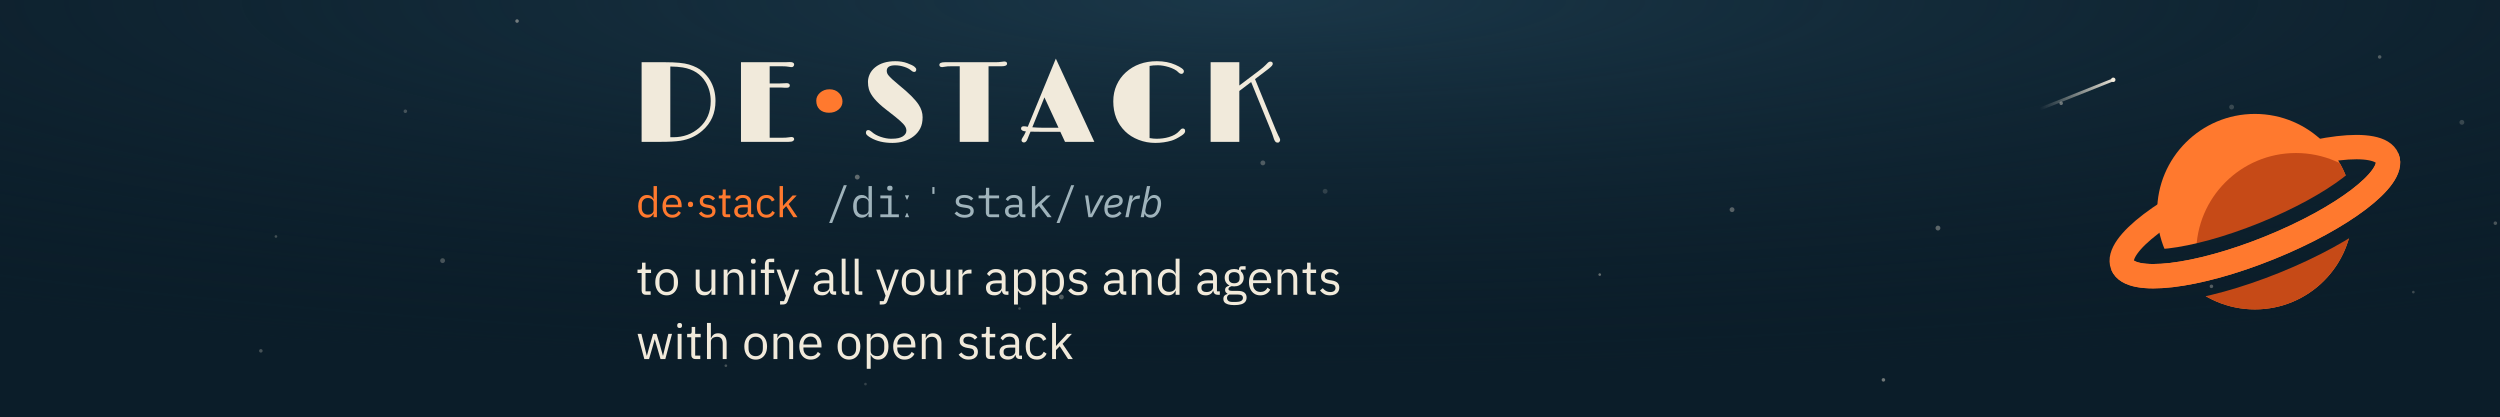
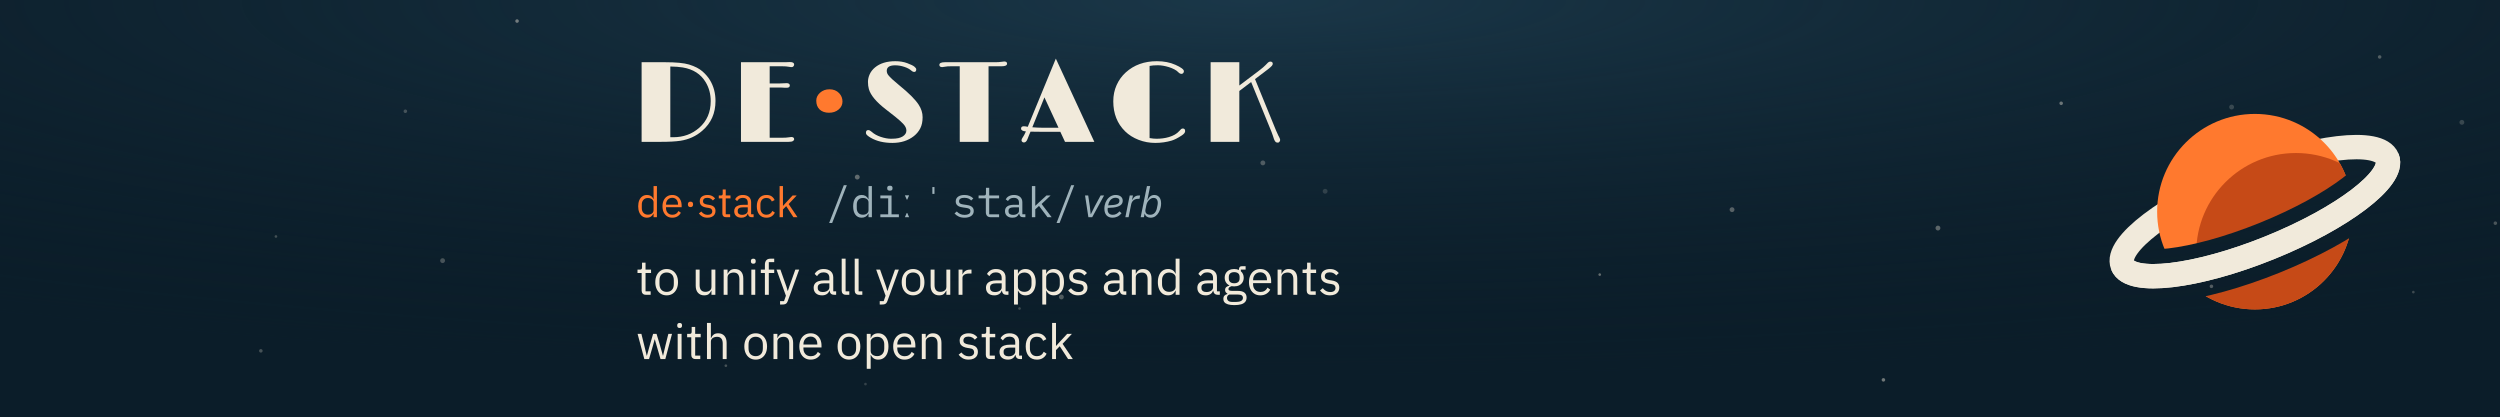
<svg xmlns="http://www.w3.org/2000/svg" width="4200" height="700" viewBox="0 0 1128 188" role="img" aria-label="Destack banner, 1128 by 191">
  <defs>
    <radialGradient id="b1light" cx="0.5" cy="0" r="0.9">
      <stop offset="0" stop-color="#1c3a4c" stop-opacity="0.9" />
      <stop offset="1" stop-color="#0b1d29" stop-opacity="0" />
    </radialGradient>
  </defs>
  <rect width="1128" height="191" fill="#0b1d29" />
  <rect width="1128" height="191" fill="url(#b1light)" />
  <circle cx="460.0" cy="139.2" r="0.60" fill="#f1eadb" opacity="0.22" />
  <circle cx="849.8" cy="171.4" r="0.80" fill="#f1eadb" opacity="0.44" />
  <circle cx="781.5" cy="94.6" r="1.10" fill="#f1eadb" opacity="0.32" />
  <circle cx="199.7" cy="117.6" r="1.10" fill="#f1eadb" opacity="0.26" />
  <circle cx="721.8" cy="123.9" r="0.60" fill="#f1eadb" opacity="0.38" />
  <circle cx="1125.9" cy="100.7" r="0.80" fill="#f1eadb" opacity="0.27" />
  <circle cx="1006.9" cy="48.3" r="1.10" fill="#f1eadb" opacity="0.19" />
  <circle cx="597.9" cy="86.3" r="1.10" fill="#f1eadb" opacity="0.15" />
  <circle cx="386.8" cy="79.9" r="1.10" fill="#f1eadb" opacity="0.36" />
  <circle cx="569.8" cy="73.5" r="1.10" fill="#f1eadb" opacity="0.28" />
  <circle cx="390.5" cy="173.3" r="0.60" fill="#f1eadb" opacity="0.18" />
  <circle cx="478.9" cy="134.0" r="1.10" fill="#f1eadb" opacity="0.30" />
  <circle cx="997.8" cy="129.2" r="0.80" fill="#f1eadb" opacity="0.31" />
  <circle cx="1088.9" cy="131.8" r="0.60" fill="#f1eadb" opacity="0.22" />
  <circle cx="930.0" cy="46.6" r="0.80" fill="#f1eadb" opacity="0.41" />
  <circle cx="233.3" cy="9.5" r="0.80" fill="#f1eadb" opacity="0.44" />
  <circle cx="124.5" cy="106.7" r="0.60" fill="#f1eadb" opacity="0.24" />
  <circle cx="182.9" cy="50.2" r="0.80" fill="#f1eadb" opacity="0.24" />
  <circle cx="117.7" cy="158.3" r="0.80" fill="#f1eadb" opacity="0.26" />
  <circle cx="1110.8" cy="55.2" r="1.10" fill="#f1eadb" opacity="0.19" />
  <circle cx="874.4" cy="102.9" r="1.10" fill="#f1eadb" opacity="0.35" />
  <circle cx="1073.7" cy="25.7" r="0.80" fill="#f1eadb" opacity="0.30" />
  <circle cx="327.5" cy="165.0" r="0.60" fill="#f1eadb" opacity="0.26" />
  <defs>
-     <linearGradient id="b1streak" x1="920.4" y1="49.2" x2="953.5" y2="36.0" gradientUnits="userSpaceOnUse">
-       <stop offset="0" stop-color="#f1eadb" stop-opacity="0" />
-       <stop offset="1" stop-color="#f1eadb" stop-opacity="0.95" />
-     </linearGradient>
-   </defs>
-   <path d="M920.4 49.2L953.5 36.0" stroke="url(#b1streak)" stroke-width="1.3" stroke-linecap="round" />
-   <circle cx="953.5" cy="36.0" r="1.0" fill="#f1eadb" />
-   <defs>
    <radialGradient id="b1halo">
      <stop offset="0.55" stop-color="#ff792e" stop-opacity="0.35" />
      <stop offset="1" stop-color="#ff792e" stop-opacity="0" />
    </radialGradient>
    <clipPath id="b1front">
      <path d="M-60 95.5H2094.8V175.5H-60Z" transform="rotate(-22 1017.4 95.5)" />
    </clipPath>
    <clipPath id="b1globe">
      <circle cx="1017.4" cy="95.5" r="44.1" />
    </clipPath>
    <clipPath id="b1lit">
      <circle cx="990.94" cy="69.04" r="44.10" />
    </clipPath>
    <mask id="b1cut" maskUnits="userSpaceOnUse" x="-60" y="-60" width="2154.8" height="311.0">
      <rect x="-60" y="-60" width="2154.8" height="311.0" fill="#fff" />
      <g clip-path="url(#b1front)">
        <ellipse cx="1017.4" cy="95.5" rx="64.4" ry="17.6" transform="rotate(-22 1017.4 95.5)" fill="none" stroke="#000" stroke-width="24.2" />
      </g>
    </mask>
  </defs>
-   <ellipse cx="1017.4" cy="95.5" rx="64.4" ry="17.6" transform="rotate(-22 1017.4 95.5)" fill="none" stroke="#ff792e" stroke-width="11.0" />
+   <ellipse cx="1017.4" cy="95.5" rx="64.4" ry="17.6" transform="rotate(-22 1017.4 95.5)" fill="none" stroke="#f1eadb" stroke-width="11.0" />
  <g mask="url(#b1cut)">
    <circle cx="1017.4" cy="95.5" r="44.1" fill="#ff792e" />
    <g clip-path="url(#b1globe)">
      <circle cx="1035.92" cy="114.02" r="44.98" fill="#c64a17" />
    </g>
  </g>
  <g clip-path="url(#b1front)">
-     <ellipse cx="1017.4" cy="95.5" rx="64.4" ry="17.6" transform="rotate(-22 1017.4 95.5)" fill="none" stroke="#ff792e" stroke-width="11.0" />
+     <ellipse cx="1017.4" cy="95.5" rx="64.4" ry="17.6" transform="rotate(-22 1017.4 95.5)" fill="none" stroke="#f1eadb" stroke-width="11.0" />
  </g>
  <g aria-label="Destack. de·stack /diːˈstak/ verb: to unify all your apps and agents with one open stack">
    <path fill="#f1eadb" transform="translate(285 64) scale(0.02539062 -0.02539062)" d="M177 1415L593 1415Q884 1415 1020 1374Q1175 1326 1259.5 1251Q1344 1176 1392 1096Q1490 933 1490 726Q1490 400 1256 198Q1090 53 865 19Q740 0 515 0L177 0ZM687 83Q703 82 716 82L739 82Q1010 82 1202 251Q1405 429 1405 724Q1405 910 1316 1059Q1187 1276 908 1322Q817 1337 687 1339Z" />
    <path fill="#f1eadb" transform="translate(330.2664 64) scale(0.02539062 -0.02539062)" d="M1054 86Q1105 86 1105 46Q1105 28 1083 14Q1061 0 1007 0L160 0L160 1415Q554 1415 948 1415L1030 1418Q1105 1418 1105 1374Q1105 1357 1092.5 1342.5Q1080 1328 1064 1328Q1038 1328 1009 1334Q966 1343 891 1343L670 1343L670 1038L852 1038Q852 1038 975 1043Q997 1043 1012.5 1032.5Q1028 1022 1028 1003Q1028 961 972 961L929 962Q896 965 874 965L670 965L670 73L891 73Q965 73 996 79Q1033 86 1054 86Z" />
    <path fill="#ff792e" transform="translate(365.8336 64) scale(0.02539062 -0.02539062)" d="M324 517Q270 517 227.5 532.5Q185 548 156 576Q97 634 97 732Q97 812 163 872Q232 934 332 934Q438 934 504 865Q563 802 563 717Q563 632 495 575Q426 517 324 517Z" />
    <path fill="#f1eadb" transform="translate(388.4008 64) scale(0.02539062 -0.02539062)" d="M177 72Q142 92 116.5 114Q91 136 91 161Q91 209 132 209Q159 209 192 179Q225 149 266 126.5Q307 104 355 88Q454 55 538 55Q622 55 667.5 66Q713 77 744 96Q810 137 810 201Q810 260 753 320Q705 371 617 442L446 576Q189 774 143 938Q127 995 127 1065Q127 1135 158.5 1203Q190 1271 252 1322Q385 1433 614 1433Q731 1433 824 1398.5Q917 1364 951 1337Q985 1310 985 1288Q985 1242 947 1242Q925 1242 900 1264Q875 1286 844.5 1302.5Q814 1319 775 1332Q691 1360 610 1360Q461 1360 461 1262Q461 1221 488 1186Q536 1125 675.5 1011.5Q815 898 899.5 813Q984 728 1028 660Q1098 553 1098 437.5Q1098 322 1057.5 241.5Q1017 161 944 103Q790 -19 562 -19Q334 -19 177 72Z" />
    <path fill="#f1eadb" transform="translate(423.8156 64) scale(0.02539062 -0.02539062)" d="M1204 1389Q1204 1343 1107 1343L875 1343L875 0L363 0L363 1343L213 1343Q136 1343 107 1336Q69 1328 52 1328Q1 1328 1 1368Q1 1415 100 1415L992 1415Q1061 1415 1094 1421Q1134 1428 1154 1428Q1204 1428 1204 1389Z" />
    <path fill="#f1eadb" transform="translate(460.4746 64) scale(0.02539062 -0.02539062)" d="M427 178Q244 178 177 181L148 112Q135 83 124 51Q101 -11 60 -11Q41 -11 29 1Q17 13 17 26Q17 48 36 75Q66 117 95 185Q9 193 9 235Q9 277 58 277Q88 277 128 267L627 1479L1311 0L790 0L707 178ZM209 259Q305 251 381 251L674 251L424 790Z" />
    <path fill="#f1eadb" transform="translate(500.0789 64) scale(0.02539062 -0.02539062)" d="M1324 237Q1365 237 1365 191Q1365 153 1307 115Q1199 44 1125 22Q986 -19 833 -19Q680 -19 538.5 35.5Q397 90 297 188Q88 394 88 720Q88 877 147 1008.5Q206 1140 310 1234Q530 1433 863 1433Q1050 1433 1192 1369Q1343 1302 1343 1255Q1343 1236 1330.5 1222Q1318 1208 1302 1208Q1270 1208 1244 1236.5Q1218 1265 1173.5 1288Q1129 1311 1076 1328Q968 1361 879.5 1361Q791 1361 733 1349L733 67Q803 55 857 55Q911 55 967 62Q1023 69 1077 85Q1198 121 1259 191Q1281 217 1294 227Q1307 237 1324 237Z" />
    <path fill="#f1eadb" transform="translate(541.7398 64) scale(0.02539062 -0.02539062)" d="M177 1415L687 1415L687 1001L1043 1270Q1118 1327 1152 1363Q1186 1399 1194.5 1406.5Q1203 1414 1210 1418Q1222 1426 1240.5 1426Q1259 1426 1270 1415.5Q1281 1405 1281 1392.5Q1281 1380 1278 1371.5Q1275 1363 1266 1352Q1246 1328 1190 1285L966 1115L1341 198Q1352 172 1362 152L1378 116L1396 82Q1403 68 1408 55Q1413 42 1412 30Q1411 18 1405 8Q1391 -14 1371 -14Q1343 -14 1329 2Q1311 24 1302 51L1284 107Q1275 135 1260 174L897 1063L687 904L687 0L177 0Z" />
    <path fill="#ff792e" transform="translate(287 98) scale(0.019 -0.019)" d="M415 0L415 84L411 84Q388 36 350.5 12Q313 -12 260 -12Q196 -12 148.5 21Q101 54 75.5 115Q50 176 50 258Q50 341 75.5 401.5Q101 462 148.5 495Q196 528 260 528Q313 528 352 504.5Q391 481 411 432L415 432L415 740L495 740L495 0ZM282 60Q319 60 349 72.5Q379 85 397 108.5Q415 132 415 165L415 357Q415 386 397 408Q379 430 349 443Q319 456 282 456Q215 456 175.5 413.5Q136 371 136 302L136 214Q136 145 175.5 102.5Q215 60 282 60Z" />
    <path fill="#ff792e" transform="translate(298.02 98) scale(0.019 -0.019)" d="M279 -12Q209 -12 157 21.5Q105 55 76 115.5Q47 176 47 258Q47 340 76 400.5Q105 461 157 494.5Q209 528 279 528Q348 528 398 495.5Q448 463 475 406Q502 349 502 276L502 238L131 238L131 214Q131 147 171.5 102.5Q212 58 284 58Q333 58 369.5 81Q406 104 426 147L483 106Q458 54 405 21Q352 -12 279 -12ZM279 461Q236 461 202.5 441Q169 421 150 385.5Q131 350 131 305L131 298L416 298L416 309Q416 355 399 389Q382 423 351 442Q320 461 279 461Z" />
    <path fill="#ff792e" transform="translate(308.451 98) scale(0.019 -0.019)" d="M163 240Q132 240 117 256.5Q102 273 102 298L102 311Q102 337 117 353Q132 369 163 369Q195 369 209.5 353Q224 337 224 311L224 298Q224 273 209.5 256.5Q195 240 163 240Z" />
    <path fill="#ff792e" transform="translate(314.645 98) scale(0.019 -0.019)" d="M240 -12Q169 -12 120 15.5Q71 43 36 89L93 135Q123 98 160 77Q197 56 246 56Q297 56 325.5 78Q354 100 354 140Q354 170 334.5 192Q315 214 264 221L223 227Q176 234 138 250.5Q100 267 78.5 297.5Q57 328 57 376Q57 453 109.5 490.5Q162 528 241 528Q283 528 315.5 518Q348 508 374 489.5Q400 471 421 445L368 397Q351 421 318 440.5Q285 460 235 460Q186 460 160 438.5Q134 417 134 380Q134 343 159.5 325.5Q185 308 233 300L273 294Q359 281 395 244.5Q431 208 431 149Q431 99 408 63Q385 27 342 7.5Q299 -12 240 -12Z" />
    <path fill="#ff792e" transform="translate(323.765 98) scale(0.019 -0.019)" d="M299 0L199 0Q158 0 136 24Q114 48 114 85L114 446L29 446L29 516L77 516Q103 516 112.5 526.5Q122 537 122 563L122 659L194 659L194 516L307 516L307 446L194 446L194 70L299 70Z" />
    <path fill="#ff792e" transform="translate(330.434 98) scale(0.019 -0.019)" d="M505 0L460 0Q428 0 408 13.5Q388 27 379 51Q370 75 370 106L370 113L401 84L366 84Q350 37 310.5 12.5Q271 -12 217 -12Q135 -12 89.5 30Q44 72 44 144Q44 193 68 226.5Q92 260 140.5 277.5Q189 295 264 295L366 295L366 346Q366 401 336 430Q306 459 244 459Q198 459 166 438Q134 417 113 382L65 427Q86 468 132 498Q178 528 248 528Q341 528 393.5 482Q446 436 446 354L446 70L505 70ZM366 235L260 235Q192 235 160 215Q128 195 128 157L128 136Q128 98 156 77Q184 56 230 56Q270 56 300.5 68.5Q331 81 348.5 102.5Q366 124 366 150Z" />
    <path fill="#ff792e" transform="translate(340.58 98) scale(0.019 -0.019)" d="M277 -12Q168 -12 107.5 61Q47 134 47 258Q47 382 107.5 455Q168 528 277 528Q354 528 401 494Q448 460 470 407L403 373Q389 413 356.5 435Q324 457 277 457Q206 457 169.5 413.5Q133 370 133 302L133 214Q133 147 169.5 103Q206 59 277 59Q326 59 361 82Q396 105 417 149L475 110Q450 55 400.5 21.5Q351 -12 277 -12Z" />
    <path fill="#ff792e" transform="translate(350.137 98) scale(0.019 -0.019)" d="M85 0L85 740L165 740L165 363L165 271L169 271L248 359L394 516L491 516L300 312L510 0L413 0L242 263L165 184L165 0Z" />
    <path fill="#9fb3bb" transform="translate(372.4 98) scale(0.019 -0.019)" d="M90 -138L438 760L510 760L162 -138Z" />
    <path fill="#9fb3bb" transform="translate(383.8 98) scale(0.019 -0.019)" d="M425 84L421 84Q371 -12 262 -12Q167 -12 113.5 59Q60 130 60 258Q60 386 113.5 457Q167 528 262 528Q371 528 421 432L425 432L425 740L505 740L505 0L425 0ZM293 59Q320 59 344 66Q368 73 386 86.5Q404 100 414.5 119.5Q425 139 425 165L425 351Q425 377 414.5 396.5Q404 416 386 429.5Q368 443 344 450Q320 457 293 457Q223 457 184.5 414.5Q146 372 146 302L146 214Q146 144 184.5 101.5Q223 59 293 59Z" />
    <path fill="#9fb3bb" transform="translate(395.2 98) scale(0.019 -0.019)" d="M332 630Q297 630 283 644.5Q269 659 269 681L269 697Q269 719 283 733.5Q297 748 332 748Q367 748 381 733.5Q395 719 395 697L395 681Q395 659 381 644.5Q367 630 332 630ZM106 68L292 68L292 448L106 448L106 516L372 516L372 68L546 68L546 0L106 0Z" />
    <path fill="#9fb3bb" transform="translate(406.6 98) scale(0.009277344 -0.009277344)" d="M387 1062L297 857L272 857L182 1062ZM387 0L182 0L272 205L297 205Z" />
    <path fill="#9fb3bb" transform="translate(418 98) scale(0.009277344 -0.009277344)" d="M392 1134L289 1134L289 1466L392 1466Z" />
    <path fill="#9fb3bb" transform="translate(429.4 98) scale(0.019 -0.019)" d="M306 -12Q225 -12 166.5 15.5Q108 43 67 89L121 136Q158 97 202 76Q246 55 308 55Q368 55 406.5 76.5Q445 98 445 144Q445 164 437.5 177.5Q430 191 417 199Q404 207 388 211.5Q372 216 354 219L273 231Q246 235 214.5 242Q183 249 157 264.5Q131 280 113.5 306Q96 332 96 374Q96 413 111.5 441.5Q127 470 155 489.5Q183 509 221 518.5Q259 528 304 528Q374 528 425.5 506Q477 484 514 445L462 396Q453 407 439.5 418.5Q426 430 406.5 439.5Q387 449 361 455Q335 461 301 461Q240 461 207.5 440Q175 419 175 379Q175 359 182.5 345.5Q190 332 203 324Q216 316 232.5 311.5Q249 307 266 304L347 292Q375 288 406 281Q437 274 463 258.5Q489 243 506.5 217Q524 191 524 149Q524 72 464.5 30Q405 -12 306 -12Z" />
    <path fill="#9fb3bb" transform="translate(440.8 98) scale(0.019 -0.019)" d="M325 0Q266 0 238.5 33Q211 66 211 118L211 448L39 448L39 516L167 516Q193 516 203.5 526.5Q214 537 214 563L214 698L291 698L291 516L526 516L526 448L291 448L291 68L526 68L526 0Z" />
    <path fill="#9fb3bb" transform="translate(452.2 98) scale(0.019 -0.019)" d="M495 0Q448 0 428 24Q408 48 403 84L398 84Q381 39 343.5 13.5Q306 -12 243 -12Q162 -12 114 30Q66 72 66 145Q66 217 118.5 256Q171 295 288 295L398 295L398 346Q398 403 366 431.5Q334 460 275 460Q223 460 190 439.5Q157 419 137 384L83 424Q93 444 110 463Q127 482 152 496.5Q177 511 209 519.5Q241 528 280 528Q371 528 424.5 482Q478 436 478 354L478 70L550 70L550 0ZM257 55Q288 55 313.5 62.5Q339 70 358 82.5Q377 95 387.5 112.5Q398 130 398 150L398 235L288 235Q216 235 183 215Q150 195 150 157L150 136Q150 96 178.5 75.5Q207 55 257 55Z" />
    <path fill="#9fb3bb" transform="translate(463.6 98) scale(0.019 -0.019)" d="M105 740L185 740L185 273L189 273L279 358L451 516L549 516L335 314L574 0L475 0L274 268L185 187L185 0L105 0Z" />
    <path fill="#9fb3bb" transform="translate(475 98) scale(0.019 -0.019)" d="M90 -138L438 760L510 760L162 -138Z" />
    <path fill="#9fb3bb" transform="translate(488.3 98) scale(0.019 -0.019)" d="M237 0L146 0L67 516L142 516L180 261L201 73L206 73L299 261L437 516L519 516Z" />
    <path fill="#9fb3bb" transform="translate(497.363 98) scale(0.019 -0.019)" d="M244 -12Q152 -12 100.5 43.5Q49 99 49 204Q49 224 51 244.5Q53 265 57 284Q71 352 107 407.5Q143 463 197 495.5Q251 528 319 528Q352 528 382 519.5Q412 511 435 494Q458 477 471.5 451Q485 425 485 390Q485 356 471 329Q457 302 429 282Q401 262 358 248.5Q315 235 258 228.5Q201 222 129 221Q128 211 127 199Q126 187 126 179Q126 124 157.5 90.5Q189 57 249 57Q298 57 337.5 79.5Q377 102 407 139L457 94Q409 36 354.5 12Q300 -12 244 -12ZM311 462Q271 462 236.5 443Q202 424 178.5 390Q155 356 145 310L139 281Q222 284 274.5 291.5Q327 299 355.5 312.5Q384 326 395 345Q406 364 406 391Q406 432 377 447Q348 462 311 462Z" />
    <path fill="#9fb3bb" transform="translate(507.072 98) scale(0.019 -0.019)" d="M113 0L36 0L140 516L217 516L195 413L200 413Q214 439 234 462.5Q254 486 283.5 501Q313 516 355 516L387 516L372 437L336 437Q289 437 255.5 419Q222 401 202 371.5Q182 342 175 307Z" />
    <path fill="#9fb3bb" transform="translate(513.988 98) scale(0.019 -0.019)" d="M36 0L185 740L262 740L194 404L197 404Q229 469 268 498.5Q307 528 364 528Q411 528 446.5 504Q482 480 501.5 436Q521 392 521 331Q521 309 519 286Q517 263 512 240Q499 176 468 118.5Q437 61 387.5 24.5Q338 -12 269 -12Q223 -12 184 11.5Q145 35 134 84L130 84L113 0ZM262 58Q325 58 366 99Q407 140 422 215L437 290Q439 303 440.5 315.5Q442 328 442 341Q442 375 431.5 401Q421 427 399.5 442.5Q378 458 343 458Q309 458 283.5 444Q258 430 235 407Q210 382 194 352Q178 322 170 283L149 178Q143 146 152.5 118.5Q162 91 189 74.5Q216 58 262 58Z" />
    <path fill="#f1eadb" transform="translate(287 133) scale(0.022 -0.022)" d="M299 0L199 0Q158 0 136 24Q114 48 114 85L114 446L29 446L29 516L77 516Q103 516 112.5 526.5Q122 537 122 563L122 659L194 659L194 516L307 516L307 446L194 446L194 70L299 70Z" />
    <path fill="#f1eadb" transform="translate(294.634 133) scale(0.022 -0.022)" d="M280 -12Q211 -12 158.5 21.5Q106 55 76.5 115.5Q47 176 47 258Q47 340 76.5 400.5Q106 461 158.5 494.5Q211 528 280 528Q349 528 401.5 494.5Q454 461 483.5 400.5Q513 340 513 258Q513 176 483.5 115.5Q454 55 401.5 21.5Q349 -12 280 -12ZM280 59Q345 59 386 99Q427 139 427 221L427 295Q427 377 386 417Q345 457 280 457Q216 457 174.5 417Q133 377 133 295L133 221Q133 139 174.5 99Q216 59 280 59Z" />
    <path fill="#f1eadb" transform="translate(306.954 133) scale(0.022 -0.022)" d="" />
    <path fill="#f1eadb" transform="translate(312.146 133) scale(0.022 -0.022)" d="M403 0L403 84L399 84Q384 47 351.5 17.5Q319 -12 254 -12Q175 -12 127.5 39.5Q80 91 80 185L80 516L160 516L160 199Q160 130 190 95Q220 60 278 60Q310 60 338.5 70.5Q367 81 385 103Q403 125 403 159L403 516L483 516L483 0Z" />
    <path fill="#f1eadb" transform="translate(324.642 133) scale(0.022 -0.022)" d="M165 0L85 0L85 516L165 516L165 432L169 432Q188 476 222.5 502Q257 528 315 528Q395 528 441.5 476.5Q488 425 488 331L488 0L408 0L408 317Q408 386 378.5 421Q349 456 291 456Q259 456 230 445.5Q201 435 183 413Q165 391 165 358Z" />
    <path fill="#f1eadb" transform="translate(337.138 133) scale(0.022 -0.022)" d="M125 637Q100 637 88 649.5Q76 662 76 682L76 695Q76 715 88 727.5Q100 740 125 740Q151 740 162.5 727.5Q174 715 174 695L174 682Q174 662 162.5 649.5Q151 637 125 637ZM85 0L85 516L165 516L165 0Z" />
    <path fill="#f1eadb" transform="translate(342.638 133) scale(0.022 -0.022)" d="M113 0L113 446L29 446L29 516L113 516L113 620Q113 673 141 706.5Q169 740 226 740L304 740L304 670L193 670L193 516L304 516L304 446L193 446L193 0Z" />
    <path fill="#f1eadb" transform="translate(349.986 133) scale(0.022 -0.022)" d="M278 165L403 516L482 516L251 -120Q240 -151 226.5 -168.5Q213 -186 191 -193Q169 -200 131 -200L90 -200L90 -130L171 -130L210 -20L17 516L97 516L221 165L245 81L250 81Z" />
    <path fill="#f1eadb" transform="translate(360.964 133) scale(0.022 -0.022)" d="" />
    <path fill="#f1eadb" transform="translate(366.156 133) scale(0.022 -0.022)" d="M505 0L460 0Q428 0 408 13.5Q388 27 379 51Q370 75 370 106L370 113L401 84L366 84Q350 37 310.5 12.5Q271 -12 217 -12Q135 -12 89.5 30Q44 72 44 144Q44 193 68 226.5Q92 260 140.5 277.5Q189 295 264 295L366 295L366 346Q366 401 336 430Q306 459 244 459Q198 459 166 438Q134 417 113 382L65 427Q86 468 132 498Q178 528 248 528Q341 528 393.5 482Q446 436 446 354L446 70L505 70ZM366 235L260 235Q192 235 160 215Q128 195 128 157L128 136Q128 98 156 77Q184 56 230 56Q270 56 300.5 68.5Q331 81 348.5 102.5Q366 124 366 150Z" />
    <path fill="#f1eadb" transform="translate(377.904 133) scale(0.022 -0.022)" d="M241 0L170 0Q129 0 107 23.5Q85 47 85 83L85 740L165 740L165 70L241 70Z" />
    <path fill="#f1eadb" transform="translate(383.778 133) scale(0.022 -0.022)" d="M241 0L170 0Q129 0 107 23.5Q85 47 85 83L85 740L165 740L165 70L241 70Z" />
    <path fill="#f1eadb" transform="translate(389.762 133) scale(0.022 -0.022)" d="" />
    <path fill="#f1eadb" transform="translate(394.954 133) scale(0.022 -0.022)" d="M278 165L403 516L482 516L251 -120Q240 -151 226.5 -168.5Q213 -186 191 -193Q169 -200 131 -200L90 -200L90 -130L171 -130L210 -20L17 516L97 516L221 165L245 81L250 81Z" />
    <path fill="#f1eadb" transform="translate(405.822 133) scale(0.022 -0.022)" d="M280 -12Q211 -12 158.5 21.5Q106 55 76.5 115.5Q47 176 47 258Q47 340 76.5 400.5Q106 461 158.5 494.5Q211 528 280 528Q349 528 401.5 494.5Q454 461 483.5 400.5Q513 340 513 258Q513 176 483.5 115.5Q454 55 401.5 21.5Q349 -12 280 -12ZM280 59Q345 59 386 99Q427 139 427 221L427 295Q427 377 386 417Q345 457 280 457Q216 457 174.5 417Q133 377 133 295L133 221Q133 139 174.5 99Q216 59 280 59Z" />
    <path fill="#f1eadb" transform="translate(418.142 133) scale(0.022 -0.022)" d="M403 0L403 84L399 84Q384 47 351.5 17.5Q319 -12 254 -12Q175 -12 127.5 39.5Q80 91 80 185L80 516L160 516L160 199Q160 130 190 95Q220 60 278 60Q310 60 338.5 70.5Q367 81 385 103Q403 125 403 159L403 516L483 516L483 0Z" />
    <path fill="#f1eadb" transform="translate(430.638 133) scale(0.022 -0.022)" d="M165 0L85 0L85 516L165 516L165 421L170 421Q179 446 198 467.5Q217 489 247 502.5Q277 516 319 516L350 516L350 436L303 436Q260 436 229 424.5Q198 413 181.5 394Q165 375 165 350Z" />
    <path fill="#f1eadb" transform="translate(438.712 133) scale(0.022 -0.022)" d="" />
    <path fill="#f1eadb" transform="translate(443.904 133) scale(0.022 -0.022)" d="M505 0L460 0Q428 0 408 13.5Q388 27 379 51Q370 75 370 106L370 113L401 84L366 84Q350 37 310.5 12.5Q271 -12 217 -12Q135 -12 89.5 30Q44 72 44 144Q44 193 68 226.5Q92 260 140.5 277.5Q189 295 264 295L366 295L366 346Q366 401 336 430Q306 459 244 459Q198 459 166 438Q134 417 113 382L65 427Q86 468 132 498Q178 528 248 528Q341 528 393.5 482Q446 436 446 354L446 70L505 70ZM366 235L260 235Q192 235 160 215Q128 195 128 157L128 136Q128 98 156 77Q184 56 230 56Q270 56 300.5 68.5Q331 81 348.5 102.5Q366 124 366 150Z" />
    <path fill="#f1eadb" transform="translate(455.652 133) scale(0.022 -0.022)" d="M85 -200L85 516L165 516L165 432L169 432Q189 481 228 504.5Q267 528 320 528Q385 528 432 495Q479 462 504.5 401.5Q530 341 530 258Q530 176 504.5 115Q479 54 432 21Q385 -12 320 -12Q267 -12 229.5 12Q192 36 169 84L165 84L165 -200ZM298 60Q366 60 405 102.5Q444 145 444 214L444 302Q444 371 405 413.5Q366 456 298 456Q262 456 231.5 443Q201 430 183 408Q165 386 165 357L165 165Q165 132 183 108.5Q201 85 231.5 72.5Q262 60 298 60Z" />
    <path fill="#f1eadb" transform="translate(468.412 133) scale(0.022 -0.022)" d="M85 -200L85 516L165 516L165 432L169 432Q189 481 228 504.5Q267 528 320 528Q385 528 432 495Q479 462 504.5 401.5Q530 341 530 258Q530 176 504.5 115Q479 54 432 21Q385 -12 320 -12Q267 -12 229.5 12Q192 36 169 84L165 84L165 -200ZM298 60Q366 60 405 102.5Q444 145 444 214L444 302Q444 371 405 413.5Q366 456 298 456Q262 456 231.5 443Q201 430 183 408Q165 386 165 357L165 165Q165 132 183 108.5Q201 85 231.5 72.5Q262 60 298 60Z" />
    <path fill="#f1eadb" transform="translate(481.172 133) scale(0.022 -0.022)" d="M240 -12Q169 -12 120 15.5Q71 43 36 89L93 135Q123 98 160 77Q197 56 246 56Q297 56 325.5 78Q354 100 354 140Q354 170 334.5 192Q315 214 264 221L223 227Q176 234 138 250.5Q100 267 78.5 297.5Q57 328 57 376Q57 453 109.5 490.5Q162 528 241 528Q283 528 315.5 518Q348 508 374 489.5Q400 471 421 445L368 397Q351 421 318 440.5Q285 460 235 460Q186 460 160 438.5Q134 417 134 380Q134 343 159.5 325.5Q185 308 233 300L273 294Q359 281 395 244.5Q431 208 431 149Q431 99 408 63Q385 27 342 7.5Q299 -12 240 -12Z" />
    <path fill="#f1eadb" transform="translate(491.886 133) scale(0.022 -0.022)" d="" />
    <path fill="#f1eadb" transform="translate(497.078 133) scale(0.022 -0.022)" d="M505 0L460 0Q428 0 408 13.5Q388 27 379 51Q370 75 370 106L370 113L401 84L366 84Q350 37 310.5 12.5Q271 -12 217 -12Q135 -12 89.5 30Q44 72 44 144Q44 193 68 226.5Q92 260 140.5 277.5Q189 295 264 295L366 295L366 346Q366 401 336 430Q306 459 244 459Q198 459 166 438Q134 417 113 382L65 427Q86 468 132 498Q178 528 248 528Q341 528 393.5 482Q446 436 446 354L446 70L505 70ZM366 235L260 235Q192 235 160 215Q128 195 128 157L128 136Q128 98 156 77Q184 56 230 56Q270 56 300.5 68.5Q331 81 348.5 102.5Q366 124 366 150Z" />
    <path fill="#f1eadb" transform="translate(508.826 133) scale(0.022 -0.022)" d="M165 0L85 0L85 516L165 516L165 432L169 432Q188 476 222.5 502Q257 528 315 528Q395 528 441.5 476.5Q488 425 488 331L488 0L408 0L408 317Q408 386 378.5 421Q349 456 291 456Q259 456 230 445.5Q201 435 183 413Q165 391 165 358Z" />
    <path fill="#f1eadb" transform="translate(521.322 133) scale(0.022 -0.022)" d="M415 0L415 84L411 84Q388 36 350.5 12Q313 -12 260 -12Q196 -12 148.5 21Q101 54 75.5 115Q50 176 50 258Q50 341 75.5 401.5Q101 462 148.5 495Q196 528 260 528Q313 528 352 504.5Q391 481 411 432L415 432L415 740L495 740L495 0ZM282 60Q319 60 349 72.5Q379 85 397 108.5Q415 132 415 165L415 357Q415 386 397 408Q379 430 349 443Q319 456 282 456Q215 456 175.5 413.5Q136 371 136 302L136 214Q136 145 175.5 102.5Q215 60 282 60Z" />
    <path fill="#f1eadb" transform="translate(534.082 133) scale(0.022 -0.022)" d="" />
    <path fill="#f1eadb" transform="translate(539.274 133) scale(0.022 -0.022)" d="M505 0L460 0Q428 0 408 13.5Q388 27 379 51Q370 75 370 106L370 113L401 84L366 84Q350 37 310.5 12.5Q271 -12 217 -12Q135 -12 89.5 30Q44 72 44 144Q44 193 68 226.5Q92 260 140.5 277.5Q189 295 264 295L366 295L366 346Q366 401 336 430Q306 459 244 459Q198 459 166 438Q134 417 113 382L65 427Q86 468 132 498Q178 528 248 528Q341 528 393.5 482Q446 436 446 354L446 70L505 70ZM366 235L260 235Q192 235 160 215Q128 195 128 157L128 136Q128 98 156 77Q184 56 230 56Q270 56 300.5 68.5Q331 81 348.5 102.5Q366 124 366 150Z" />
    <path fill="#f1eadb" transform="translate(551.022 133) scale(0.022 -0.022)" d="M520 -57Q520 -110 492 -144.5Q464 -179 408.5 -195.5Q353 -212 270 -212Q190 -212 139.5 -197Q89 -182 66 -153.5Q43 -125 43 -85Q43 -43 65 -19Q87 5 125 15L125 26Q103 37 91 54.5Q79 72 79 98Q79 137 104 157.5Q129 178 168 188L168 192Q122 214 96.5 255Q71 296 71 350Q71 403 95 443Q119 483 163 505.5Q207 528 265 528Q293 528 317.5 523Q342 518 363 508L363 517Q363 547 377 566.5Q391 586 423 586L500 586L500 516L402 516L402 483Q430 459 445.5 425Q461 391 461 350Q461 298 437 257.5Q413 217 369 194.5Q325 172 266 172Q253 172 240 173.5Q227 175 216 177Q191 170 169.5 156.5Q148 143 148 119Q148 96 170 88Q192 80 227 80L337 80Q433 80 476.5 43.5Q520 7 520 -57ZM445 -63Q445 -32 421.5 -13.5Q398 5 338 5L166 5Q141 -6 129.5 -23.5Q118 -41 118 -65Q118 -99 143.5 -123Q169 -147 230 -147L304 -147Q371 -147 408 -126Q445 -105 445 -63ZM266 236Q317 236 347 260.5Q377 285 377 336L377 364Q377 415 347 439.5Q317 464 266 464Q215 464 185 439.5Q155 415 155 364L155 336Q155 285 185 260.5Q215 236 266 236Z" />
    <path fill="#f1eadb" transform="translate(562.506 133) scale(0.022 -0.022)" d="M279 -12Q209 -12 157 21.5Q105 55 76 115.5Q47 176 47 258Q47 340 76 400.5Q105 461 157 494.5Q209 528 279 528Q348 528 398 495.5Q448 463 475 406Q502 349 502 276L502 238L131 238L131 214Q131 147 171.5 102.5Q212 58 284 58Q333 58 369.5 81Q406 104 426 147L483 106Q458 54 405 21Q352 -12 279 -12ZM279 461Q236 461 202.5 441Q169 421 150 385.5Q131 350 131 305L131 298L416 298L416 309Q416 355 399 389Q382 423 351 442Q320 461 279 461Z" />
    <path fill="#f1eadb" transform="translate(574.584 133) scale(0.022 -0.022)" d="M165 0L85 0L85 516L165 516L165 432L169 432Q188 476 222.5 502Q257 528 315 528Q395 528 441.5 476.5Q488 425 488 331L488 0L408 0L408 317Q408 386 378.5 421Q349 456 291 456Q259 456 230 445.5Q201 435 183 413Q165 391 165 358Z" />
    <path fill="#f1eadb" transform="translate(587.08 133) scale(0.022 -0.022)" d="M299 0L199 0Q158 0 136 24Q114 48 114 85L114 446L29 446L29 516L77 516Q103 516 112.5 526.5Q122 537 122 563L122 659L194 659L194 516L307 516L307 446L194 446L194 70L299 70Z" />
    <path fill="#f1eadb" transform="translate(594.802 133) scale(0.022 -0.022)" d="M240 -12Q169 -12 120 15.5Q71 43 36 89L93 135Q123 98 160 77Q197 56 246 56Q297 56 325.5 78Q354 100 354 140Q354 170 334.5 192Q315 214 264 221L223 227Q176 234 138 250.5Q100 267 78.5 297.5Q57 328 57 376Q57 453 109.5 490.5Q162 528 241 528Q283 528 315.5 518Q348 508 374 489.5Q400 471 421 445L368 397Q351 421 318 440.5Q285 460 235 460Q186 460 160 438.5Q134 417 134 380Q134 343 159.5 325.5Q185 308 233 300L273 294Q359 281 395 244.5Q431 208 431 149Q431 99 408 63Q385 27 342 7.5Q299 -12 240 -12Z" />
    <path fill="#f1eadb" transform="translate(287 162) scale(0.022 -0.022)" d="M169 0L31 516L109 516L164 293L219 67L221 67L284 293L349 516L420 516L487 293L551 67L553 67L606 293L662 516L737 516L600 0L501 0L429 248L384 405L382 405L338 248L266 0Z" />
    <path fill="#f1eadb" transform="translate(303.896 162) scale(0.022 -0.022)" d="M125 637Q100 637 88 649.5Q76 662 76 682L76 695Q76 715 88 727.5Q100 740 125 740Q151 740 162.5 727.5Q174 715 174 695L174 682Q174 662 162.5 649.5Q151 637 125 637ZM85 0L85 516L165 516L165 0Z" />
    <path fill="#f1eadb" transform="translate(309.396 162) scale(0.022 -0.022)" d="M299 0L199 0Q158 0 136 24Q114 48 114 85L114 446L29 446L29 516L77 516Q103 516 112.5 526.5Q122 537 122 563L122 659L194 659L194 516L307 516L307 446L194 446L194 70L299 70Z" />
    <path fill="#f1eadb" transform="translate(317.118 162) scale(0.022 -0.022)" d="M85 0L85 740L165 740L165 432L169 432Q188 476 222.5 502Q257 528 315 528Q395 528 441.5 476.5Q488 425 488 331L488 0L408 0L408 317Q408 386 378.5 421Q349 456 291 456Q259 456 230 445.5Q201 435 183 413Q165 391 165 358L165 0Z" />
    <path fill="#f1eadb" transform="translate(329.614 162) scale(0.022 -0.022)" d="" />
    <path fill="#f1eadb" transform="translate(334.806 162) scale(0.022 -0.022)" d="M280 -12Q211 -12 158.5 21.5Q106 55 76.5 115.5Q47 176 47 258Q47 340 76.5 400.5Q106 461 158.5 494.5Q211 528 280 528Q349 528 401.5 494.5Q454 461 483.5 400.5Q513 340 513 258Q513 176 483.5 115.5Q454 55 401.5 21.5Q349 -12 280 -12ZM280 59Q345 59 386 99Q427 139 427 221L427 295Q427 377 386 417Q345 457 280 457Q216 457 174.5 417Q133 377 133 295L133 221Q133 139 174.5 99Q216 59 280 59Z" />
    <path fill="#f1eadb" transform="translate(347.126 162) scale(0.022 -0.022)" d="M165 0L85 0L85 516L165 516L165 432L169 432Q188 476 222.5 502Q257 528 315 528Q395 528 441.5 476.5Q488 425 488 331L488 0L408 0L408 317Q408 386 378.5 421Q349 456 291 456Q259 456 230 445.5Q201 435 183 413Q165 391 165 358Z" />
    <path fill="#f1eadb" transform="translate(359.622 162) scale(0.022 -0.022)" d="M279 -12Q209 -12 157 21.5Q105 55 76 115.5Q47 176 47 258Q47 340 76 400.5Q105 461 157 494.5Q209 528 279 528Q348 528 398 495.5Q448 463 475 406Q502 349 502 276L502 238L131 238L131 214Q131 147 171.5 102.5Q212 58 284 58Q333 58 369.5 81Q406 104 426 147L483 106Q458 54 405 21Q352 -12 279 -12ZM279 461Q236 461 202.5 441Q169 421 150 385.5Q131 350 131 305L131 298L416 298L416 309Q416 355 399 389Q382 423 351 442Q320 461 279 461Z" />
    <path fill="#f1eadb" transform="translate(371.7 162) scale(0.022 -0.022)" d="" />
    <path fill="#f1eadb" transform="translate(376.892 162) scale(0.022 -0.022)" d="M280 -12Q211 -12 158.5 21.5Q106 55 76.5 115.5Q47 176 47 258Q47 340 76.5 400.5Q106 461 158.5 494.5Q211 528 280 528Q349 528 401.5 494.5Q454 461 483.5 400.5Q513 340 513 258Q513 176 483.5 115.5Q454 55 401.5 21.5Q349 -12 280 -12ZM280 59Q345 59 386 99Q427 139 427 221L427 295Q427 377 386 417Q345 457 280 457Q216 457 174.5 417Q133 377 133 295L133 221Q133 139 174.5 99Q216 59 280 59Z" />
    <path fill="#f1eadb" transform="translate(389.212 162) scale(0.022 -0.022)" d="M85 -200L85 516L165 516L165 432L169 432Q189 481 228 504.5Q267 528 320 528Q385 528 432 495Q479 462 504.5 401.5Q530 341 530 258Q530 176 504.5 115Q479 54 432 21Q385 -12 320 -12Q267 -12 229.5 12Q192 36 169 84L165 84L165 -200ZM298 60Q366 60 405 102.5Q444 145 444 214L444 302Q444 371 405 413.5Q366 456 298 456Q262 456 231.5 443Q201 430 183 408Q165 386 165 357L165 165Q165 132 183 108.5Q201 85 231.5 72.5Q262 60 298 60Z" />
    <path fill="#f1eadb" transform="translate(401.972 162) scale(0.022 -0.022)" d="M279 -12Q209 -12 157 21.5Q105 55 76 115.5Q47 176 47 258Q47 340 76 400.5Q105 461 157 494.5Q209 528 279 528Q348 528 398 495.5Q448 463 475 406Q502 349 502 276L502 238L131 238L131 214Q131 147 171.5 102.5Q212 58 284 58Q333 58 369.5 81Q406 104 426 147L483 106Q458 54 405 21Q352 -12 279 -12ZM279 461Q236 461 202.5 441Q169 421 150 385.5Q131 350 131 305L131 298L416 298L416 309Q416 355 399 389Q382 423 351 442Q320 461 279 461Z" />
    <path fill="#f1eadb" transform="translate(414.05 162) scale(0.022 -0.022)" d="M165 0L85 0L85 516L165 516L165 432L169 432Q188 476 222.5 502Q257 528 315 528Q395 528 441.5 476.5Q488 425 488 331L488 0L408 0L408 317Q408 386 378.5 421Q349 456 291 456Q259 456 230 445.5Q201 435 183 413Q165 391 165 358Z" />
    <path fill="#f1eadb" transform="translate(426.546 162) scale(0.022 -0.022)" d="" />
    <path fill="#f1eadb" transform="translate(431.738 162) scale(0.022 -0.022)" d="M240 -12Q169 -12 120 15.5Q71 43 36 89L93 135Q123 98 160 77Q197 56 246 56Q297 56 325.5 78Q354 100 354 140Q354 170 334.5 192Q315 214 264 221L223 227Q176 234 138 250.5Q100 267 78.5 297.5Q57 328 57 376Q57 453 109.5 490.5Q162 528 241 528Q283 528 315.5 518Q348 508 374 489.5Q400 471 421 445L368 397Q351 421 318 440.5Q285 460 235 460Q186 460 160 438.5Q134 417 134 380Q134 343 159.5 325.5Q185 308 233 300L273 294Q359 281 395 244.5Q431 208 431 149Q431 99 408 63Q385 27 342 7.5Q299 -12 240 -12Z" />
    <path fill="#f1eadb" transform="translate(442.298 162) scale(0.022 -0.022)" d="M299 0L199 0Q158 0 136 24Q114 48 114 85L114 446L29 446L29 516L77 516Q103 516 112.5 526.5Q122 537 122 563L122 659L194 659L194 516L307 516L307 446L194 446L194 70L299 70Z" />
    <path fill="#f1eadb" transform="translate(450.02 162) scale(0.022 -0.022)" d="M505 0L460 0Q428 0 408 13.5Q388 27 379 51Q370 75 370 106L370 113L401 84L366 84Q350 37 310.5 12.5Q271 -12 217 -12Q135 -12 89.5 30Q44 72 44 144Q44 193 68 226.5Q92 260 140.5 277.5Q189 295 264 295L366 295L366 346Q366 401 336 430Q306 459 244 459Q198 459 166 438Q134 417 113 382L65 427Q86 468 132 498Q178 528 248 528Q341 528 393.5 482Q446 436 446 354L446 70L505 70ZM366 235L260 235Q192 235 160 215Q128 195 128 157L128 136Q128 98 156 77Q184 56 230 56Q270 56 300.5 68.5Q331 81 348.5 102.5Q366 124 366 150Z" />
    <path fill="#f1eadb" transform="translate(461.768 162) scale(0.022 -0.022)" d="M277 -12Q168 -12 107.5 61Q47 134 47 258Q47 382 107.5 455Q168 528 277 528Q354 528 401 494Q448 460 470 407L403 373Q389 413 356.5 435Q324 457 277 457Q206 457 169.5 413.5Q133 370 133 302L133 214Q133 147 169.5 103Q206 59 277 59Q326 59 361 82Q396 105 417 149L475 110Q450 55 400.5 21.5Q351 -12 277 -12Z" />
    <path fill="#f1eadb" transform="translate(472.834 162) scale(0.022 -0.022)" d="M85 0L85 740L165 740L165 363L165 271L169 271L248 359L394 516L491 516L300 312L510 0L413 0L242 263L165 184L165 0Z" />
  </g>
</svg>
